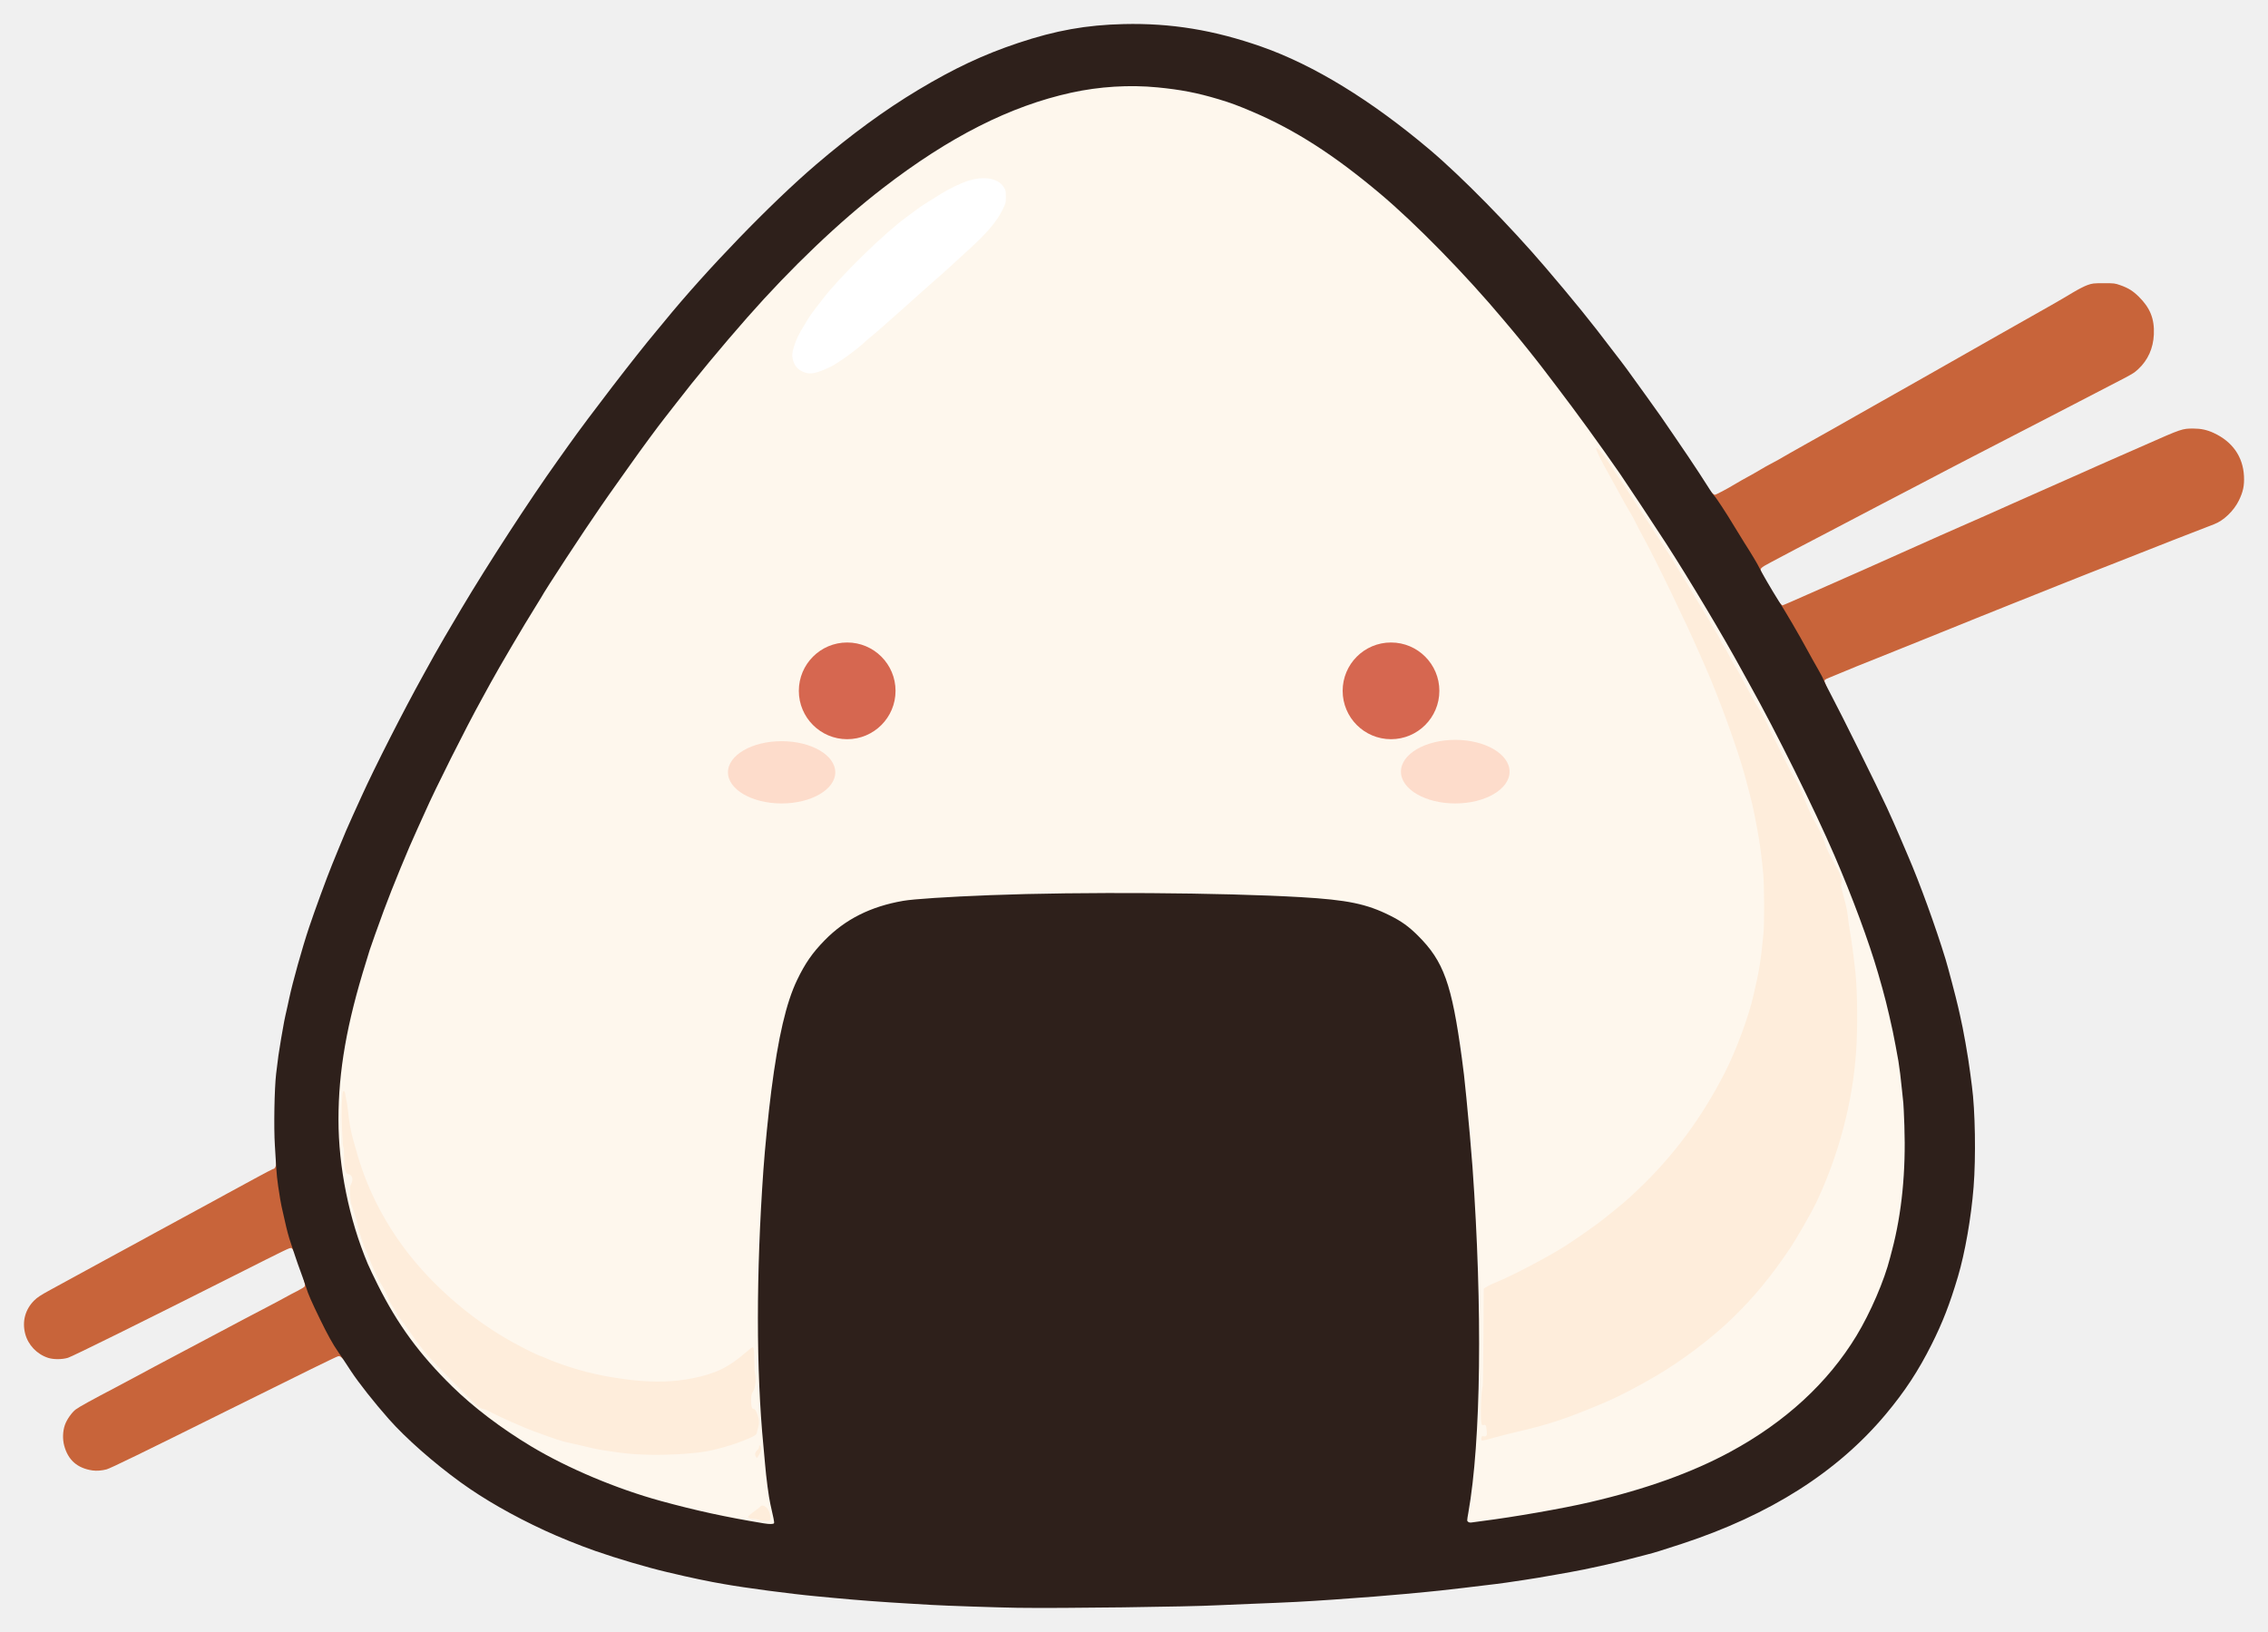
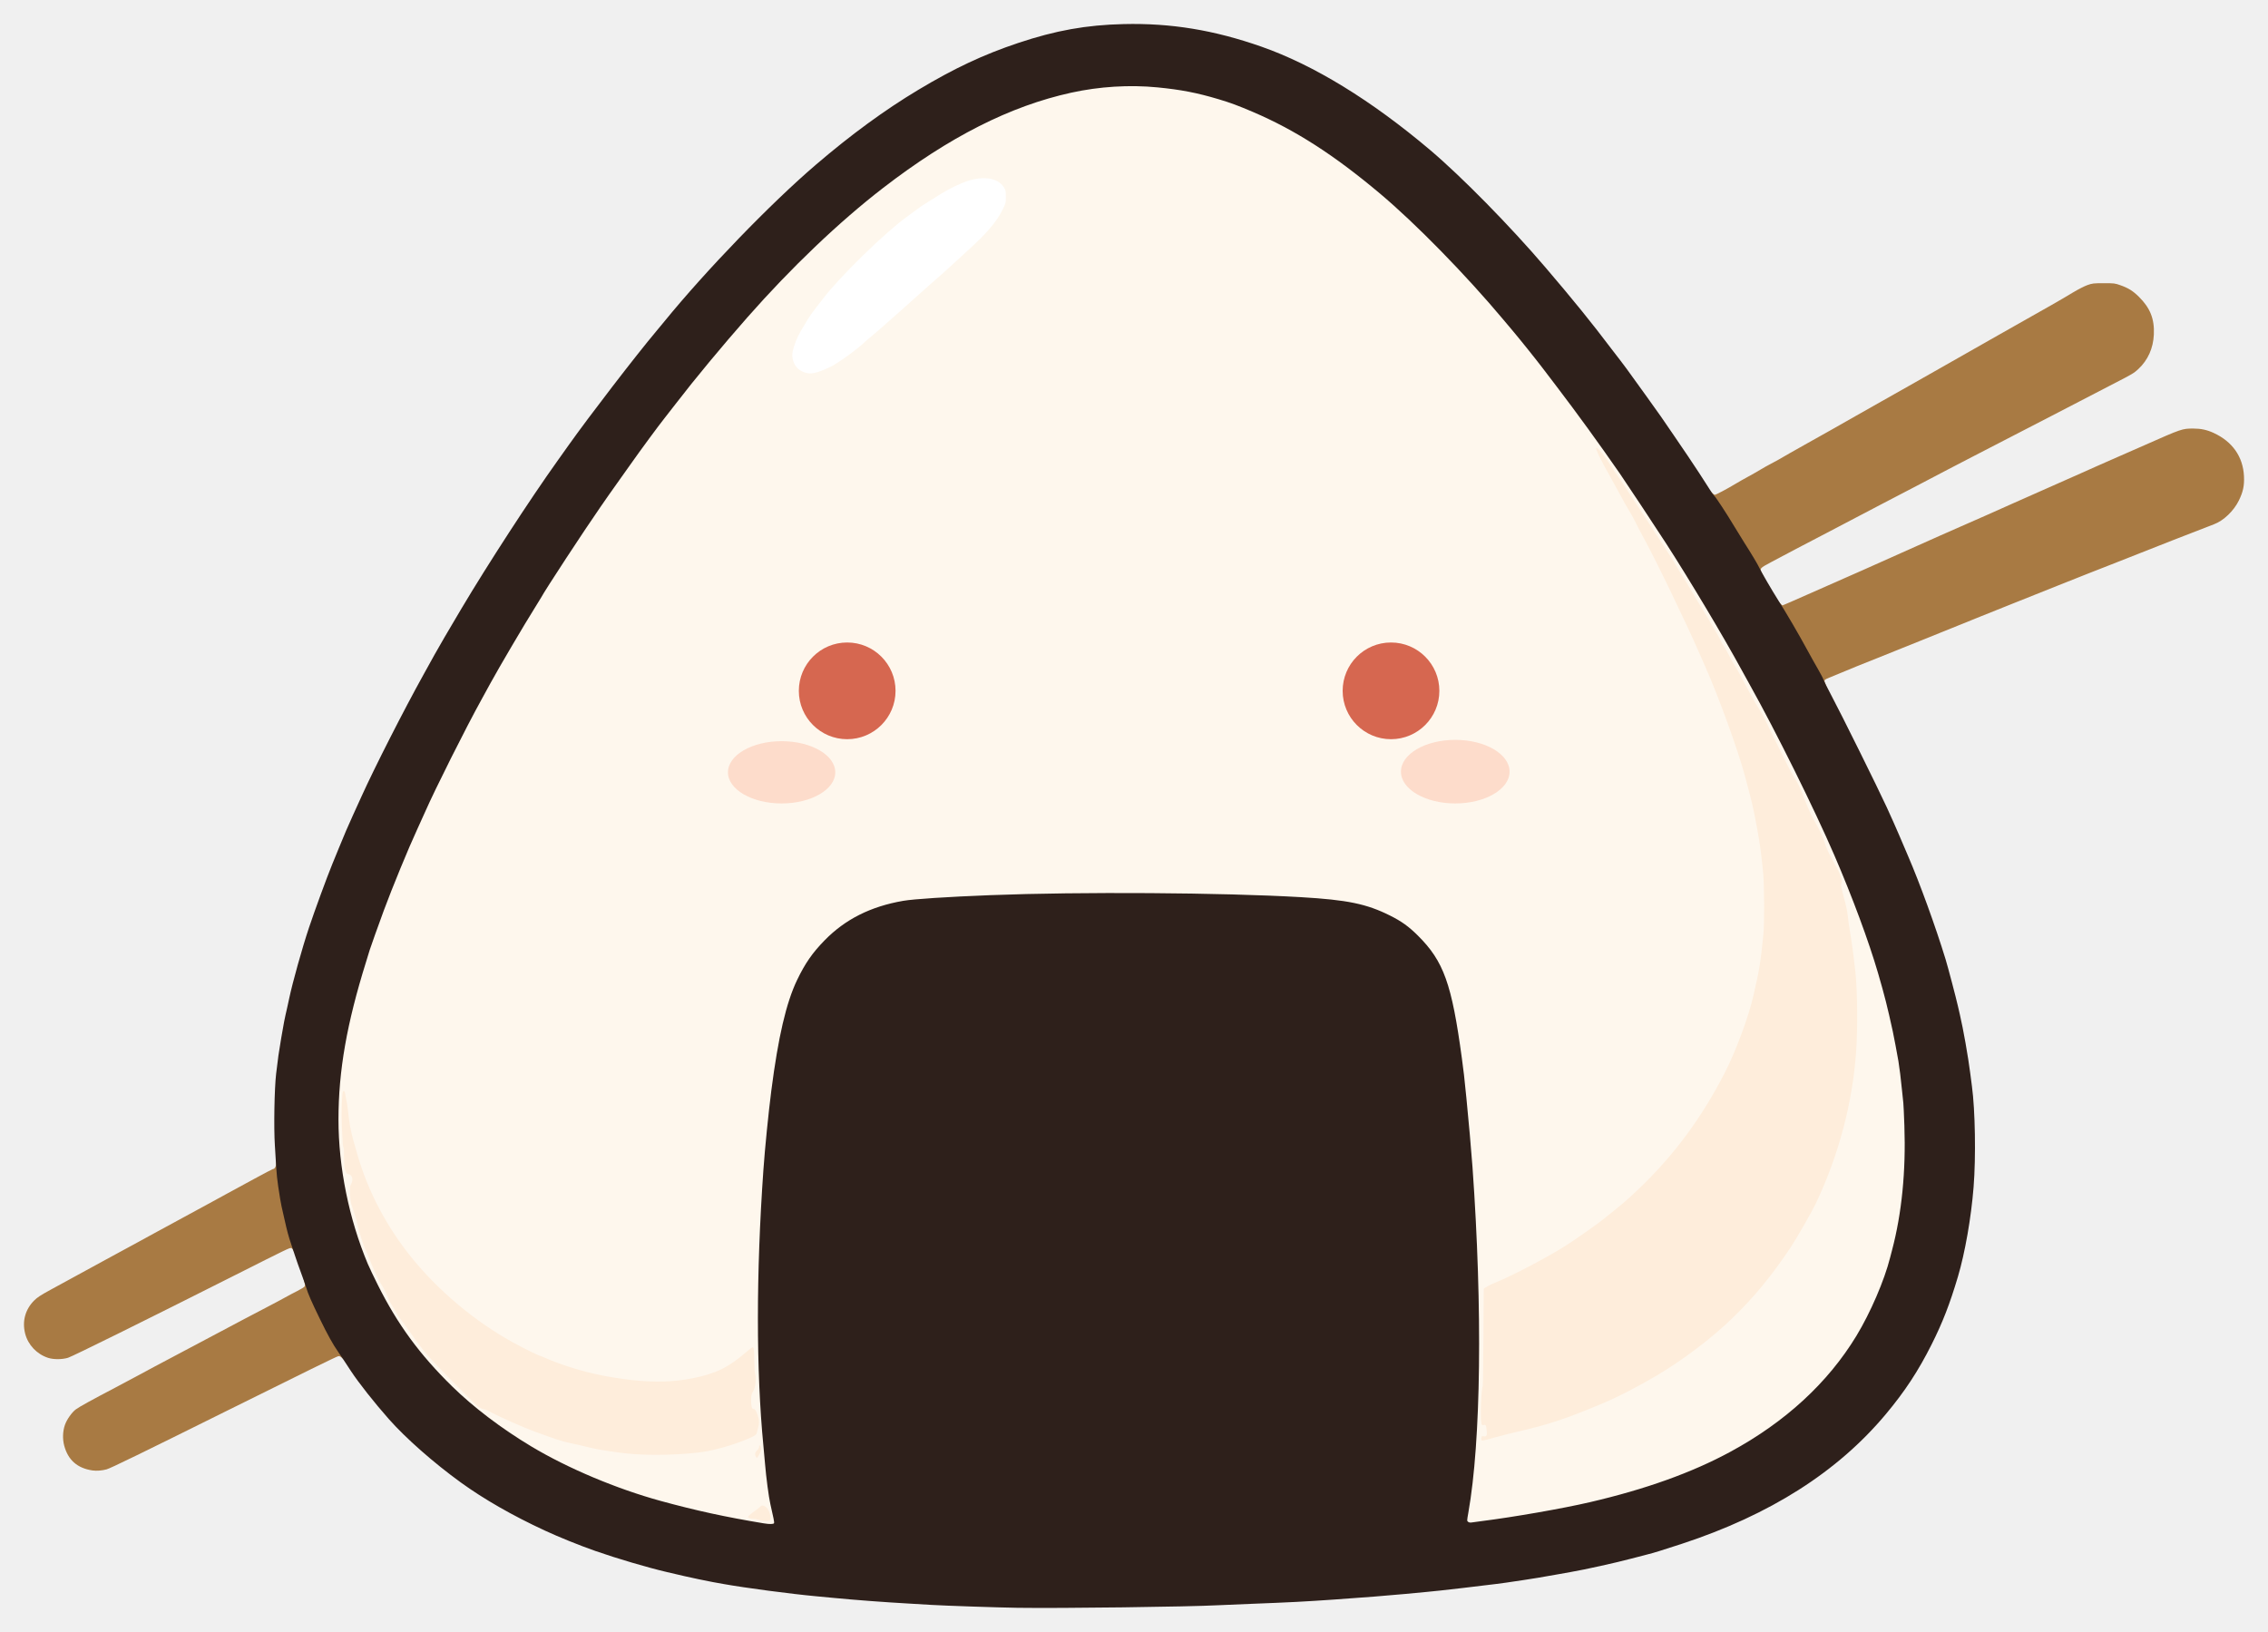
<svg xmlns="http://www.w3.org/2000/svg" viewBox="168 665 3424 2463" role="img" aria-label="Bentotachi's onigiri">
-   <path id="chopsticks" d="m 307.5,2884.987 c -22.695,-3.362 -36.662,-15.602 -42.516,-37.254 -2.709,-10.021 -2.336,-21.823 0.991,-31.382 2.848,-8.183 10.363,-18.906 16.488,-23.526 4.939,-3.725 24.267,-14.389 59.537,-32.847 10.175,-5.325 23,-12.158 28.5,-15.184 10.624,-5.845 42.326,-22.74 85,-45.297 14.3,-7.559 32.975,-17.459 41.5,-22 31.419,-16.736 51.019,-27.076 72,-37.984 11.825,-6.148 25.1,-13.22 29.5,-15.716 4.4,-2.496 12.594,-6.841 18.209,-9.655 5.615,-2.814 10.661,-5.962 11.213,-6.994 0.713,-1.332 0.541,-3.509 -0.594,-7.497 -1.292,-4.541 -1.357,-5.91 -0.341,-7.134 0.692,-0.833 1.696,-1.515 2.232,-1.515 1.426,0 14.56,12.906 16.752,16.462 1.03,1.671 3.204,6.638 4.831,11.039 3.469,9.386 24.22,52.923 31.441,65.966 2.751,4.969 7.196,12.389 9.879,16.488 5.787,8.845 6.133,11.812 1.8,15.457 -1.692,1.424 -3.55,2.589 -4.129,2.589 -0.579,0 -2.803,-1.581 -4.942,-3.514 -3.111,-2.811 -4.411,-3.384 -6.493,-2.861 -3.058,0.767 -52.642,25.081 -165.359,81.086 -129.645,64.415 -178.101,88.016 -184,89.62 -7.188,1.954 -15.282,2.578 -21.5,1.657 z m -66.702,-169.918 c -17.054,-5.453 -30.443,-19.543 -34.816,-36.64 -4.749,-18.569 0.092,-36.447 13.518,-49.919 4.856,-4.873 9.718,-8.047 25.5,-16.651 10.725,-5.846 24,-13.089 29.5,-16.094 5.5,-3.005 15.4,-8.406 22,-12.002 6.6,-3.596 18.75,-10.233 27,-14.749 16.262,-8.902 32.879,-17.926 52.5,-28.512 6.875,-3.709 16.325,-8.89 21,-11.514 4.675,-2.623 25.375,-13.874 46,-25.002 20.625,-11.128 41.325,-22.375 46,-24.995 4.675,-2.619 14.575,-8.036 22,-12.037 7.425,-4.001 25.74,-13.953 40.7,-22.114 14.96,-8.162 27.672,-14.84 28.25,-14.84 2.588,0 5.05,-4.085 5.05,-8.378 0,-7.364 1.976,-7.705 8.559,-1.478 7.239,6.846 8.241,8.925 9.434,19.563 0.921,8.217 1.596,12.644 5.454,35.792 3.396,20.378 9.192,45.49 14.621,63.355 2.67,8.786 2.475,10.537 -1.685,15.142 -4.847,5.365 -7.454,5.302 -9.962,-0.243 -1.057,-2.335 -2.733,-4.398 -3.725,-4.584 -2.456,-0.46 -6.226,1.362 -85.137,41.151 -133.484,67.306 -245.129,122.523 -251.915,124.59 -8.791,2.678 -21.75,2.746 -29.847,0.158 z M 2911.861,1698.295 c -4.724,-4.837 -9.608,-10.82 -10.855,-13.295 -1.247,-2.475 -5.062,-9.225 -8.479,-15 -3.417,-5.775 -9.895,-17.391 -14.397,-25.814 -4.502,-8.422 -9.254,-17.006 -10.56,-19.075 -8.253,-13.073 -24.57,-42.874 -24.57,-44.872 0,-2.579 4.965,-8.239 7.227,-8.239 0.759,0 2.907,1.575 4.773,3.5 1.866,1.925 3.71,3.5 4.098,3.5 0.388,0 17.512,-7.466 38.054,-16.591 20.542,-9.125 45.448,-20.115 55.348,-24.421 16.455,-7.158 28.218,-12.392 86.5,-38.486 46.65,-20.886 76.492,-34.143 90,-39.983 16.229,-7.015 51.059,-22.448 79,-35.003 19.115,-8.589 78.634,-34.974 101.5,-44.994 7.15,-3.133 17.725,-7.854 23.5,-10.489 5.775,-2.636 17.025,-7.596 25,-11.023 7.975,-3.427 30.025,-13.104 49,-21.505 54.542,-24.147 55.595,-24.505 72.098,-24.505 11.704,0 20.731,1.937 30.879,6.625 28.391,13.116 44.359,35.937 45.761,65.403 0.669,14.062 -1.301,23.438 -7.67,36.506 -7.735,15.869 -23.215,30.651 -37.724,36.024 -14.026,5.194 -100.915,39.212 -155.843,61.015 -11.55,4.585 -26.175,10.311 -32.5,12.726 -6.325,2.415 -27.25,10.723 -46.5,18.463 -19.25,7.74 -50.525,20.229 -69.5,27.752 -18.975,7.523 -40.35,16.085 -47.5,19.026 -7.15,2.941 -22,8.946 -33,13.345 -11,4.399 -37.325,15.019 -58.5,23.602 -21.175,8.583 -48.175,19.438 -60,24.123 -26.834,10.632 -47.267,18.918 -61.5,24.941 -6.05,2.56 -13.25,5.541 -16,6.623 -7.837,3.086 -8.29,3.869 -5.583,9.65 2.765,5.904 2.483,8.57 -0.951,8.972 -2.022,0.237 -4.205,-1.434 -11.105,-8.5 z m -95.486,-166.471 c -5.996,-5.805 -9.343,-10.33 -16.146,-21.824 -4.72,-7.975 -10.684,-17.65 -13.254,-21.5 -2.569,-3.85 -9.531,-15.1 -15.471,-25 -5.94,-9.9 -15.458,-25.074 -21.152,-33.72 -5.694,-8.646 -10.353,-16.443 -10.353,-17.327 0,-1.966 5.321,-7.453 7.227,-7.453 0.759,0 2.907,1.575 4.773,3.5 1.866,1.925 4.054,3.5 4.862,3.5 1.758,0 18.607,-8.908 30.852,-16.311 4.832,-2.922 13.286,-7.732 18.786,-10.689 5.5,-2.958 13.958,-7.77 18.795,-10.694 4.837,-2.925 11.137,-6.489 14,-7.921 6.239,-3.122 20.373,-11.042 30.705,-17.207 4.125,-2.461 15.825,-9.051 26,-14.643 10.175,-5.592 26.375,-14.676 36,-20.187 9.625,-5.511 24.925,-14.203 34,-19.316 9.075,-5.113 27.75,-15.683 41.5,-23.487 13.75,-7.804 32.875,-18.609 42.5,-24.01 9.625,-5.401 26.725,-15.094 38,-21.541 35.264,-20.162 63.381,-36.136 96,-54.54 85.017,-47.967 94.096,-53.154 113,-64.563 8.255,-4.982 17.946,-9.949 22.5,-11.532 7.486,-2.602 9.06,-2.781 24.5,-2.794 15.907,-0.013 16.814,0.097 25.23,3.076 11.95,4.23 18.845,8.537 27.789,17.359 17.127,16.892 23.731,33.505 22.659,57 -0.949,20.799 -8.953,38.645 -23.38,52.128 -6.584,6.154 -9.092,7.657 -34.798,20.858 -21.457,11.019 -45.13,23.291 -96,49.765 -39.964,20.799 -79.242,41.089 -119,61.473 -20.35,10.433 -37.45,19.313 -38,19.733 -0.55,0.42 -19.45,10.331 -42,22.023 -22.55,11.693 -49.775,25.885 -60.5,31.537 -40.192,21.182 -59.128,31.111 -81,42.471 -30.982,16.092 -62.325,32.564 -82.25,43.225 -18.607,9.957 -18.554,9.892 -14.506,17.533 1.754,3.311 2.007,4.633 1.151,6 -2.351,3.751 -5.156,2.69 -13.02,-4.923 z" fill="#c8643a" />
+   <path id="chopsticks" d="m 307.5,2884.987 c -22.695,-3.362 -36.662,-15.602 -42.516,-37.254 -2.709,-10.021 -2.336,-21.823 0.991,-31.382 2.848,-8.183 10.363,-18.906 16.488,-23.526 4.939,-3.725 24.267,-14.389 59.537,-32.847 10.175,-5.325 23,-12.158 28.5,-15.184 10.624,-5.845 42.326,-22.74 85,-45.297 14.3,-7.559 32.975,-17.459 41.5,-22 31.419,-16.736 51.019,-27.076 72,-37.984 11.825,-6.148 25.1,-13.22 29.5,-15.716 4.4,-2.496 12.594,-6.841 18.209,-9.655 5.615,-2.814 10.661,-5.962 11.213,-6.994 0.713,-1.332 0.541,-3.509 -0.594,-7.497 -1.292,-4.541 -1.357,-5.91 -0.341,-7.134 0.692,-0.833 1.696,-1.515 2.232,-1.515 1.426,0 14.56,12.906 16.752,16.462 1.03,1.671 3.204,6.638 4.831,11.039 3.469,9.386 24.22,52.923 31.441,65.966 2.751,4.969 7.196,12.389 9.879,16.488 5.787,8.845 6.133,11.812 1.8,15.457 -1.692,1.424 -3.55,2.589 -4.129,2.589 -0.579,0 -2.803,-1.581 -4.942,-3.514 -3.111,-2.811 -4.411,-3.384 -6.493,-2.861 -3.058,0.767 -52.642,25.081 -165.359,81.086 -129.645,64.415 -178.101,88.016 -184,89.62 -7.188,1.954 -15.282,2.578 -21.5,1.657 z m -66.702,-169.918 c -17.054,-5.453 -30.443,-19.543 -34.816,-36.64 -4.749,-18.569 0.092,-36.447 13.518,-49.919 4.856,-4.873 9.718,-8.047 25.5,-16.651 10.725,-5.846 24,-13.089 29.5,-16.094 5.5,-3.005 15.4,-8.406 22,-12.002 6.6,-3.596 18.75,-10.233 27,-14.749 16.262,-8.902 32.879,-17.926 52.5,-28.512 6.875,-3.709 16.325,-8.89 21,-11.514 4.675,-2.623 25.375,-13.874 46,-25.002 20.625,-11.128 41.325,-22.375 46,-24.995 4.675,-2.619 14.575,-8.036 22,-12.037 7.425,-4.001 25.74,-13.953 40.7,-22.114 14.96,-8.162 27.672,-14.84 28.25,-14.84 2.588,0 5.05,-4.085 5.05,-8.378 0,-7.364 1.976,-7.705 8.559,-1.478 7.239,6.846 8.241,8.925 9.434,19.563 0.921,8.217 1.596,12.644 5.454,35.792 3.396,20.378 9.192,45.49 14.621,63.355 2.67,8.786 2.475,10.537 -1.685,15.142 -4.847,5.365 -7.454,5.302 -9.962,-0.243 -1.057,-2.335 -2.733,-4.398 -3.725,-4.584 -2.456,-0.46 -6.226,1.362 -85.137,41.151 -133.484,67.306 -245.129,122.523 -251.915,124.59 -8.791,2.678 -21.75,2.746 -29.847,0.158 z M 2911.861,1698.295 c -4.724,-4.837 -9.608,-10.82 -10.855,-13.295 -1.247,-2.475 -5.062,-9.225 -8.479,-15 -3.417,-5.775 -9.895,-17.391 -14.397,-25.814 -4.502,-8.422 -9.254,-17.006 -10.56,-19.075 -8.253,-13.073 -24.57,-42.874 -24.57,-44.872 0,-2.579 4.965,-8.239 7.227,-8.239 0.759,0 2.907,1.575 4.773,3.5 1.866,1.925 3.71,3.5 4.098,3.5 0.388,0 17.512,-7.466 38.054,-16.591 20.542,-9.125 45.448,-20.115 55.348,-24.421 16.455,-7.158 28.218,-12.392 86.5,-38.486 46.65,-20.886 76.492,-34.143 90,-39.983 16.229,-7.015 51.059,-22.448 79,-35.003 19.115,-8.589 78.634,-34.974 101.5,-44.994 7.15,-3.133 17.725,-7.854 23.5,-10.489 5.775,-2.636 17.025,-7.596 25,-11.023 7.975,-3.427 30.025,-13.104 49,-21.505 54.542,-24.147 55.595,-24.505 72.098,-24.505 11.704,0 20.731,1.937 30.879,6.625 28.391,13.116 44.359,35.937 45.761,65.403 0.669,14.062 -1.301,23.438 -7.67,36.506 -7.735,15.869 -23.215,30.651 -37.724,36.024 -14.026,5.194 -100.915,39.212 -155.843,61.015 -11.55,4.585 -26.175,10.311 -32.5,12.726 -6.325,2.415 -27.25,10.723 -46.5,18.463 -19.25,7.74 -50.525,20.229 -69.5,27.752 -18.975,7.523 -40.35,16.085 -47.5,19.026 -7.15,2.941 -22,8.946 -33,13.345 -11,4.399 -37.325,15.019 -58.5,23.602 -21.175,8.583 -48.175,19.438 -60,24.123 -26.834,10.632 -47.267,18.918 -61.5,24.941 -6.05,2.56 -13.25,5.541 -16,6.623 -7.837,3.086 -8.29,3.869 -5.583,9.65 2.765,5.904 2.483,8.57 -0.951,8.972 -2.022,0.237 -4.205,-1.434 -11.105,-8.5 z m -95.486,-166.471 c -5.996,-5.805 -9.343,-10.33 -16.146,-21.824 -4.72,-7.975 -10.684,-17.65 -13.254,-21.5 -2.569,-3.85 -9.531,-15.1 -15.471,-25 -5.94,-9.9 -15.458,-25.074 -21.152,-33.72 -5.694,-8.646 -10.353,-16.443 -10.353,-17.327 0,-1.966 5.321,-7.453 7.227,-7.453 0.759,0 2.907,1.575 4.773,3.5 1.866,1.925 4.054,3.5 4.862,3.5 1.758,0 18.607,-8.908 30.852,-16.311 4.832,-2.922 13.286,-7.732 18.786,-10.689 5.5,-2.958 13.958,-7.77 18.795,-10.694 4.837,-2.925 11.137,-6.489 14,-7.921 6.239,-3.122 20.373,-11.042 30.705,-17.207 4.125,-2.461 15.825,-9.051 26,-14.643 10.175,-5.592 26.375,-14.676 36,-20.187 9.625,-5.511 24.925,-14.203 34,-19.316 9.075,-5.113 27.75,-15.683 41.5,-23.487 13.75,-7.804 32.875,-18.609 42.5,-24.01 9.625,-5.401 26.725,-15.094 38,-21.541 35.264,-20.162 63.381,-36.136 96,-54.54 85.017,-47.967 94.096,-53.154 113,-64.563 8.255,-4.982 17.946,-9.949 22.5,-11.532 7.486,-2.602 9.06,-2.781 24.5,-2.794 15.907,-0.013 16.814,0.097 25.23,3.076 11.95,4.23 18.845,8.537 27.789,17.359 17.127,16.892 23.731,33.505 22.659,57 -0.949,20.799 -8.953,38.645 -23.38,52.128 -6.584,6.154 -9.092,7.657 -34.798,20.858 -21.457,11.019 -45.13,23.291 -96,49.765 -39.964,20.799 -79.242,41.089 -119,61.473 -20.35,10.433 -37.45,19.313 -38,19.733 -0.55,0.42 -19.45,10.331 -42,22.023 -22.55,11.693 -49.775,25.885 -60.5,31.537 -40.192,21.182 -59.128,31.111 -81,42.471 -30.982,16.092 -62.325,32.564 -82.25,43.225 -18.607,9.957 -18.554,9.892 -14.506,17.533 1.754,3.311 2.007,4.633 1.151,6 -2.351,3.751 -5.156,2.69 -13.02,-4.923 z" fill="#a87a43" />
  <path id="body" d="m 1704,3077.374 c -29.597,-0.446 -110.042,-3.157 -129.5,-4.363 -8.8,-0.546 -24.325,-1.463 -34.5,-2.039 -37.371,-2.115 -79.365,-5.271 -113,-8.49 -8.525,-0.816 -20.675,-1.96 -27,-2.542 -37.914,-3.488 -107.687,-12.72 -139.5,-18.459 -4.95,-0.893 -12.375,-2.229 -16.5,-2.97 -8.087,-1.452 -32.749,-6.612 -42.5,-8.892 -3.3,-0.772 -9.375,-2.185 -13.5,-3.141 -4.125,-0.956 -9.975,-2.313 -13,-3.017 -28.674,-6.668 -76.672,-20.817 -108.112,-31.868 -17.155,-6.03 -23.758,-8.586 -51.638,-19.99 -39.974,-16.35 -94.794,-45.263 -130.742,-68.954 -38.951,-25.67 -92.645,-70.33 -114.68,-95.386 C 746.12,2780.305 723.014,2750.78 711,2732.094 c -4.675,-7.271 -11.39,-17.355 -14.923,-22.407 -10.349,-14.803 -17.626,-27.674 -29.786,-52.687 -13.129,-27.006 -18.393,-39.014 -20.824,-47.5 -0.945,-3.3 -4.406,-13.2 -7.691,-22 -3.285,-8.8 -7.488,-20.725 -9.341,-26.5 -1.852,-5.775 -4.531,-13.875 -5.952,-18 -3.745,-10.869 -6.075,-19.514 -9.971,-37 -1.9,-8.525 -3.942,-17.573 -4.539,-20.107 -0.597,-2.534 -1.48,-7.259 -1.963,-10.5 -0.483,-3.241 -1.853,-11.968 -3.044,-19.393 -1.191,-7.425 -2.529,-20.25 -2.975,-28.5 -0.445,-8.25 -1.345,-23.1 -2,-33 -1.783,-26.958 -0.749,-86.065 1.898,-108.5 2.953,-25.033 3.816,-31.098 7.612,-53.5 4.064,-23.981 4.668,-27.045 9.464,-48 0.504,-2.2 1.675,-7.6 2.602,-12 5.144,-24.398 19.594,-76.082 29.916,-107 8.543,-25.591 26.847,-75.506 35.02,-95.5 2.585,-6.325 7.093,-17.35 10.017,-24.5 9.252,-22.625 13.079,-31.539 21.251,-49.5 4.379,-9.625 10.31,-22.675 13.18,-29 20.345,-44.838 63.541,-129.69 93.415,-183.5 5.496,-9.9 12.97,-23.4 16.608,-30 6.334,-11.491 20.72,-36.145 40.612,-69.6 40.022,-67.31 103.397,-164.815 144.875,-222.9 4.517,-6.325 12.201,-17.125 17.075,-24 30.629,-43.197 101.922,-135.914 131.872,-171.501 3.35,-3.98 8.791,-10.548 12.091,-14.594 9.473,-11.616 47.997,-56.442 57.435,-66.832 70.944,-78.088 130.675,-135.516 191.565,-184.178 43.36,-34.652 79.258,-59.893 119.67,-84.145 54.291,-32.58 98.653,-53.405 151.007,-70.885 56.687,-18.927 102.869,-27.192 159.324,-28.514 71.271,-1.669 136.229,8.983 207.869,34.086 60.223,21.102 127.602,58.471 192.345,106.676 72.289,53.822 126.608,104.631 199.798,186.887 40.343,45.34 86.675,101.777 121.499,148 3.522,4.675 8.729,11.425 11.571,15 5.4,6.793 10.15,13.297 39.802,54.5 22.02,30.597 24.754,34.502 43.074,61.5 8.024,11.825 17.211,25.325 20.416,30 8.088,11.799 27.801,41.941 33.431,51.118 2.571,4.19 5.419,8.237 6.329,8.992 2.533,2.102 18.213,25.903 29.743,45.148 5.681,9.483 12.9,21.22 16.041,26.083 9.624,14.899 21.105,34.089 22.565,37.717 1.645,4.089 20.009,35.663 28.175,48.442 11.788,18.448 31.112,51.493 43.858,75 5.07,9.35 12.491,22.625 16.491,29.5 4,6.875 7.793,14.147 8.43,16.159 0.637,2.013 5.684,12.137 11.217,22.5 14.905,27.916 70.927,140.996 84.391,170.341 6.435,14.025 14.839,32.925 18.676,42 3.837,9.075 9.794,23.025 13.238,31 17.945,41.554 41.626,106.751 56.844,156.5 3.603,11.778 15.665,57.589 18.694,71 1.118,4.95 2.457,10.8 2.975,13 4.927,20.903 12.347,62.883 15.465,87.5 0.871,6.875 2.041,15.875 2.599,20 4.927,36.378 6.089,106.914 2.505,152.071 -3.677,46.33 -12.935,99.301 -23.67,135.429 -12.27,41.294 -23.111,69.19 -39.831,102.5 -20.475,40.789 -40.222,70.658 -71.07,107.5 -61.339,73.257 -165.435,137.045 -290.969,178.302 -29.044,9.545 -42.782,13.773 -52.5,16.157 -4.95,1.214 -15.525,3.962 -23.5,6.107 -22.883,6.154 -70.658,16.709 -92.5,20.438 -4.4,0.751 -12.95,2.276 -19,3.388 -16.91,3.109 -45.37,7.869 -51.5,8.612 -3.025,0.367 -9.325,1.3 -14,2.073 -12.408,2.051 -37.387,5.228 -78.25,9.949 -32.109,3.71 -40.25,4.596 -54.75,5.957 -8.525,0.8 -22.925,2.158 -32,3.016 -26.312,2.489 -63.4,5.407 -107.5,8.457 -45.629,3.155 -63.69,4.087 -126.5,6.523 -20.625,0.8 -42.225,1.709 -48,2.021 -44.1,2.377 -237.908,4.855 -303,3.873 z" fill="#fef7ed" />
  <path id="shade" d="m 1321,2960.891 c -3.575,-0.392 -7.767,-1.202 -9.315,-1.802 -1.548,-0.599 -4.725,-1.09 -7.059,-1.09 -2.334,0 -5.117,-0.649 -6.185,-1.443 -1.875,-1.393 -1.821,-1.548 1.559,-4.521 1.925,-1.693 5.993,-4.821 9.04,-6.952 3.047,-2.131 6.14,-4.597 6.872,-5.479 3.662,-4.413 11.545,0.951 13.89,9.452 3.23,11.704 2.235,13.042 -8.803,11.834 z m -11.965,-96.826 c -1.831,-3.42 -1.162,-6.622 1.965,-9.408 1.865,-1.662 3,-3.647 3,-5.249 0,-4.14 2.458,-2.254 2.827,2.168 0.237,2.848 -0.448,5.361 -2.5,9.169 -1.555,2.886 -3.149,5.248 -3.542,5.25 -0.393,0 -1.181,-0.867 -1.75,-1.931 z M 1136.5,2860.957 c -15.886,-0.699 -25.802,-1.692 -45,-4.51 -20.395,-2.993 -23.087,-3.526 -48,-9.506 -4.4,-1.056 -12.43,-2.859 -17.845,-4.006 -9.708,-2.057 -17.705,-4.692 -51.148,-16.858 -14.291,-5.199 -52.575,-22.065 -63.007,-27.758 -7.789,-4.251 -10.267,-5.305 -13.697,-5.827 -2.074,-0.316 -5.805,-2.193 -8.5,-4.277 -2.642,-2.043 -20.339,-19.465 -39.327,-38.715 -36.073,-36.571 -42.494,-44.108 -65.716,-77.145 -5.632,-8.012 -11.554,-16.065 -13.162,-17.895 -1.607,-1.831 -3.25,-4.37 -3.65,-5.644 -0.4,-1.274 -3.083,-5.916 -5.961,-10.316 -2.878,-4.4 -5.568,-9.081 -5.976,-10.402 -1.445,-4.672 -8.673,-19.621 -10.922,-22.589 -4.092,-5.4 -14.797,-28.532 -21.219,-45.852 -0.784,-2.114 -2.333,-5.624 -3.444,-7.8 -3.139,-6.152 -10.053,-27.718 -11.978,-37.357 -0.93,-4.658 -2.157,-9.033 -4.487,-16 -1.868,-5.585 -2.87,-8.691 -5.165,-16 -0.898,-2.862 -1.697,-9.632 -1.868,-15.834 -0.256,-9.281 -0.022,-11.288 1.632,-14 3.744,-6.14 1.724,-14.2 -3.722,-14.851 -1.451,-0.173 -2.961,-0.99 -3.356,-1.815 -3.045,-6.365 -3.484,-9.266 -3.484,-23 0,-7.975 -0.415,-15.146 -0.923,-15.934 -1.04,-1.617 -1.196,-3.608 -2.465,-31.566 -0.932,-20.537 0.116,-51.129 1.811,-52.823 1.654,-1.654 2.883,0.271 3.56,5.574 0.369,2.887 1.107,6.824 1.64,8.749 0.534,1.925 1.39,7.325 1.903,12 3.085,28.101 4.46,34.594 14.937,70.5 15.999,54.834 43.998,107.874 81.293,154 40.754,50.404 95.713,96.497 152.244,127.685 16.678,9.201 40.121,20.815 42.016,20.815 0.363,0 4.333,1.618 8.822,3.595 19.301,8.502 50.098,18.494 70.662,22.926 4.125,0.889 9.3,2.042 11.5,2.562 8.07,1.907 34.369,6.043 47.5,7.471 34.271,3.725 63.463,2.89 91,-2.603 35.747,-7.13 54.19,-16.099 81.638,-39.701 4.637,-3.987 8.811,-7.25 9.274,-7.25 2.248,0 2.801,3.805 2.881,19.801 0.052,10.42 0.558,18.731 1.272,20.896 0.792,2.401 0.955,6.452 0.489,12.199 -0.556,6.871 -1.287,9.636 -3.626,13.726 -2.638,4.613 -2.929,6.01 -2.929,14.059 0,9.437 1.211,12.799 4.615,12.812 1.283,0.01 2.559,1.983 4.523,7.007 3.121,7.984 3.497,13.616 1.398,20.912 -0.805,2.798 -1.7,6.27 -1.988,7.715 -0.673,3.374 -2.517,4.521 -17.048,10.61 -18.186,7.62 -45.672,15.475 -63.5,18.148 -24.883,3.731 -63.249,5.402 -93.5,4.071 z m 1267.965,-22.014 c -0.359,-0.581 -0.369,-2.188 -0.022,-3.571 0.54,-2.151 1.037,-2.425 3.435,-1.899 4.22,0.927 5.414,-1.185 4.619,-8.17 -1.039,-9.127 -1.278,-9.597 -4.558,-8.941 -2.653,0.531 -2.91,0.304 -3.554,-3.126 -1.723,-9.185 -0.131,-51.603 2.071,-55.165 0.369,-0.597 0.843,-33.819 1.054,-73.828 0.211,-40.009 0.407,-73.038 0.437,-73.398 0.088,-1.085 10.596,-6.684 18.314,-9.759 23.955,-9.546 79.447,-38.722 105.739,-55.595 15.713,-10.083 45.685,-31.113 55.505,-38.944 31.501,-25.122 35.801,-28.792 53.853,-45.963 53.432,-50.824 95.855,-108.083 130.828,-176.584 16.894,-33.09 35.794,-84.126 42.957,-116 1.051,-4.675 2.983,-13.225 4.295,-19 3.832,-16.871 6.869,-35.446 8.462,-51.75 0.605,-6.188 1.662,-16.312 2.349,-22.5 1.516,-13.64 1.361,-71.492 -0.24,-89.75 -2.17,-24.752 -5.244,-47.868 -9.041,-68 -6.805,-36.081 -6.981,-36.841 -18.46,-79.84 -10.491,-39.299 -39.603,-119.64 -60.028,-165.66 -3.662,-8.25 -7.924,-17.925 -9.473,-21.5 -19.15,-44.208 -66.652,-142.444 -84.139,-174 -4.114,-7.425 -9.163,-17.075 -11.218,-21.444 -2.055,-4.369 -5.827,-11.344 -8.382,-15.5 -4.83,-7.857 -10.241,-17.521 -20.751,-37.056 -3.403,-6.325 -8.131,-14.875 -10.507,-19 -13.437,-23.33 -22.338,-42 -20.023,-42 2.966,0 13.736,13.643 24.133,30.571 2.542,4.139 5.932,9.191 7.533,11.227 1.601,2.036 6.238,8.877 10.304,15.202 4.066,6.325 13.051,19.976 19.967,30.335 6.916,10.359 14.317,21.609 16.447,25 4.932,7.851 11.373,17.751 25.804,39.665 6.339,9.625 13.683,21.325 16.322,26 2.638,4.675 6.444,10.975 8.457,14 2.013,3.025 7.52,12.025 12.239,20 4.719,7.975 10.093,17.059 11.943,20.188 1.85,3.128 6.121,10.103 9.492,15.5 3.371,5.397 8.393,13.863 11.162,18.812 2.768,4.95 6.915,12.047 9.216,15.77 2.301,3.724 4.68,8.224 5.287,10 0.607,1.776 2.41,4.947 4.006,7.046 1.596,2.099 4.947,7.949 7.447,13 2.5,5.051 5.752,10.984 7.226,13.184 3.784,5.646 11.695,19.811 19.476,34.876 3.658,7.082 7.754,14.499 9.101,16.482 1.348,1.983 2.465,4.064 2.482,4.624 0.018,0.56 2.941,5.518 6.497,11.018 3.556,5.5 7.838,12.925 9.517,16.5 6.93,14.755 17.694,36.831 21.18,43.438 2.05,3.884 5.562,10.887 7.806,15.562 6.854,14.281 11.885,23.652 17.502,32.599 2.953,4.704 7.025,12.905 9.049,18.226 7.118,18.713 13.305,32.864 18.462,42.222 11.187,20.301 13.328,24.811 16.588,34.953 1.856,5.775 5.223,13.875 7.481,18 2.258,4.125 5.234,9.75 6.613,12.5 1.379,2.75 3.305,6.127 4.282,7.503 0.976,1.377 3.228,6.271 5.004,10.875 2.875,7.455 3.106,8.78 2.111,12.101 -1.192,3.977 -1.449,2.624 5.723,30.021 1.656,6.325 3.319,15.1 3.696,19.5 0.377,4.4 2.012,15.875 3.633,25.5 2.782,16.517 5.462,36.503 7.779,58 3.247,30.135 3.783,86.837 1.162,123 -5.606,77.343 -26.54,155.843 -60.801,228.001 -5.906,12.438 -29.485,53.6 -37.807,65.999 -30.209,45.007 -55.911,76.1 -90.117,109.018 -29.942,28.814 -74.154,62.222 -111.428,84.197 -31.112,18.343 -59.417,32.921 -83.462,42.987 -55.086,23.06 -79.412,31.132 -127.5,42.307 -10.725,2.492 -26.715,6.547 -35.534,9.011 -17.451,4.875 -18.038,4.981 -19.001,3.422 z" fill="#feeddb" />
  <path id="highlight" d="m 1382.255,1227.104 c -8.991,-3.345 -14.187,-8.768 -16.786,-17.523 -2.112,-7.112 -1.806,-11.899 1.409,-22.081 3.171,-10.041 7.558,-19.088 15.03,-31 2.76,-4.4 5.91,-9.621 7.001,-11.603 1.09,-1.982 5.608,-8.281 10.04,-14 4.432,-5.718 9.744,-12.592 11.805,-15.276 25.389,-33.059 91.455,-97.727 124.747,-122.106 4.4,-3.222 12.05,-8.866 17,-12.541 4.95,-3.676 10.125,-7.251 11.5,-7.945 1.375,-0.694 6.775,-4.054 12,-7.466 17.747,-11.589 29.75,-18.098 45.203,-24.513 27.486,-11.411 52.681,-8.72 62.297,6.653 2.792,4.465 3,5.461 3,14.405 0,9.57 -0.021,9.651 -5.177,20 -9.012,18.087 -23.797,35.34 -52.757,61.562 -9.386,8.499 -19.316,17.583 -22.066,20.187 -6.343,6.006 -20.982,19.065 -34.5,30.776 -5.775,5.003 -14.347,12.644 -19.05,16.981 -4.702,4.337 -13.688,12.385 -19.968,17.885 -6.28,5.5 -14.412,12.7 -18.072,16 -12.45,11.227 -26.621,23.546 -32.023,27.839 -2.963,2.355 -7.413,6.211 -9.888,8.57 -11.404,10.868 -40.684,31.942 -51.433,37.02 -20.805,9.827 -29.83,11.704 -39.313,8.176 z" fill="#ffffff" />
  <g id="blush" fill="#fddccb">
    <ellipse cx="1348" cy="1831" rx="81" ry="47" />
    <ellipse cx="2365" cy="1830" rx="82" ry="48" />
  </g>
  <g id="eyes" fill="#d66750">
    <circle cx="1447" cy="1708" r="73" />
    <circle cx="2268" cy="1708" r="73" />
  </g>
  <path id="outline-and-nori" d="m 1704,3092.374 c -29.597,-0.446 -110.042,-3.157 -129.5,-4.363 -8.8,-0.546 -24.325,-1.463 -34.5,-2.039 -37.371,-2.115 -79.365,-5.271 -113,-8.49 -8.525,-0.816 -20.675,-1.96 -27,-2.542 -37.914,-3.488 -107.687,-12.72 -139.5,-18.459 -4.95,-0.893 -12.375,-2.229 -16.5,-2.97 -8.087,-1.452 -32.749,-6.612 -42.5,-8.892 -3.3,-0.772 -9.375,-2.185 -13.5,-3.141 -4.125,-0.956 -9.975,-2.313 -13,-3.017 -28.674,-6.668 -76.672,-20.817 -108.112,-31.868 -24.743,-8.697 -54.132,-20.57 -76.405,-30.867 -48.256,-22.309 -91.88,-47.28 -126.865,-72.62 -40.933,-29.648 -83.01,-66.71 -108.545,-95.606 -21.932,-24.82 -45.658,-54.873 -57.236,-72.5 -4.154,-6.325 -9.181,-13.975 -11.171,-17 -1.99,-3.025 -5.503,-8.2 -7.806,-11.5 -8.134,-11.651 -16.271,-26.26 -27.569,-49.5 -13.129,-27.006 -18.393,-39.014 -20.824,-47.5 -0.945,-3.3 -4.406,-13.2 -7.691,-22 -3.285,-8.8 -7.488,-20.725 -9.341,-26.5 -1.852,-5.775 -4.531,-13.875 -5.952,-18 -3.745,-10.869 -6.075,-19.514 -9.971,-37 -1.9,-8.525 -3.942,-17.573 -4.539,-20.107 -0.597,-2.534 -1.48,-7.259 -1.963,-10.5 -0.483,-3.241 -1.853,-11.968 -3.044,-19.393 -1.191,-7.425 -2.529,-20.25 -2.975,-28.5 -0.445,-8.25 -1.345,-23.1 -2,-33 -1.783,-26.958 -0.749,-86.065 1.898,-108.5 2.953,-25.033 3.816,-31.098 7.612,-53.5 4.064,-23.981 4.668,-27.045 9.464,-48 0.504,-2.2 1.675,-7.6 2.602,-12 5.144,-24.398 19.594,-76.082 29.916,-107 8.543,-25.591 26.847,-75.506 35.02,-95.5 2.585,-6.325 7.093,-17.35 10.017,-24.5 9.252,-22.625 13.079,-31.539 21.251,-49.5 4.379,-9.625 10.31,-22.675 13.18,-29 20.345,-44.838 63.541,-129.69 93.415,-183.5 5.496,-9.9 12.97,-23.4 16.608,-30 6.334,-11.491 20.72,-36.145 40.612,-69.6 40.022,-67.31 103.397,-164.815 144.875,-222.9 4.517,-6.325 12.201,-17.125 17.075,-24 30.629,-43.197 101.922,-135.914 131.872,-171.501 3.35,-3.98 8.791,-10.548 12.091,-14.594 63.952,-78.422 160.967,-178.796 229.5,-237.447 53.004,-45.361 103.678,-82.407 154.17,-112.707 54.291,-32.58 98.653,-53.405 151.007,-70.885 56.687,-18.927 102.869,-27.192 159.324,-28.514 71.271,-1.669 136.229,8.983 207.869,34.086 78.908,27.65 165.974,80.99 254.631,155.998 47.725,40.377 120.614,114.566 174.041,177.142 42.872,50.214 69.434,83.008 99.959,123.412 5.225,6.916 11.132,14.585 13.127,17.042 3.804,4.685 8.8,11.537 38.256,52.468 22.02,30.597 24.754,34.502 43.074,61.5 8.024,11.825 17.211,25.325 20.416,30 8.088,11.799 27.801,41.941 33.431,51.118 2.571,4.19 5.419,8.237 6.329,8.992 2.533,2.102 18.213,25.903 29.743,45.148 5.681,9.483 12.9,21.22 16.041,26.083 9.624,14.899 21.105,34.089 22.565,37.717 1.645,4.089 20.009,35.663 28.175,48.442 11.788,18.448 31.112,51.493 43.858,75 5.07,9.35 12.491,22.625 16.491,29.5 4,6.875 7.793,14.147 8.43,16.159 0.637,2.013 5.684,12.137 11.217,22.5 14.905,27.916 70.927,140.996 84.391,170.341 6.435,14.025 14.839,32.925 18.676,42 3.837,9.075 9.794,23.025 13.238,31 17.945,41.554 41.626,106.751 56.844,156.5 3.603,11.778 15.665,57.589 18.694,71 1.118,4.95 2.457,10.8 2.975,13 4.927,20.903 12.347,62.883 15.465,87.5 0.871,6.875 2.041,15.875 2.599,20 4.927,36.378 6.089,106.914 2.505,152.071 -3.677,46.33 -12.935,99.301 -23.67,135.429 -12.27,41.294 -23.111,69.19 -39.831,102.5 -19.946,39.734 -40.287,70.707 -68.96,105 -73.002,87.312 -174.765,151.988 -308.08,195.802 -29.044,9.545 -42.782,13.773 -52.5,16.157 -4.95,1.214 -15.525,3.962 -23.5,6.107 -22.883,6.154 -70.658,16.709 -92.5,20.438 -4.4,0.751 -12.95,2.276 -19,3.388 -16.91,3.109 -45.37,7.869 -51.5,8.612 -3.025,0.367 -9.325,1.3 -14,2.073 -12.408,2.051 -37.387,5.228 -78.25,9.949 -32.109,3.71 -40.25,4.596 -54.75,5.957 -8.525,0.8 -22.925,2.158 -32,3.016 -26.312,2.489 -63.4,5.407 -107.5,8.457 -45.629,3.155 -63.69,4.087 -126.5,6.523 -20.625,0.8 -42.225,1.709 -48,2.021 -44.1,2.377 -237.908,4.855 -303,3.873 z m -367.367,-127.859 c 0.487,-1.269 -0.854,-8.125 -5.677,-29.015 -2.399,-10.39 -6.308,-40.023 -7.981,-60.5 -0.517,-6.325 -1.617,-18.475 -2.445,-27 -11.076,-114.03 -11.091,-259.546 -0.043,-416.5 2.329,-33.09 7.621,-86.114 11.955,-119.804 10.454,-81.253 22.492,-132.903 38.966,-167.196 12.051,-25.086 23.097,-41.008 41.513,-59.84 31.117,-31.819 69.519,-51.123 118.579,-59.608 15.912,-2.752 66.351,-6.046 131.5,-8.588 135.666,-5.293 350.734,-3.904 469,3.029 70.269,4.119 99.119,10.073 134.5,27.759 17.398,8.697 28.294,16.527 42.073,30.236 39.011,38.812 51.163,72.678 66.384,185.012 3.012,22.226 3.324,24.972 6.937,61 3.135,31.261 7.574,81.523 9.14,103.5 15.3,214.658 12.904,413.644 -6.284,521.852 -2.176,12.273 -2.178,12.362 -0.22,13.806 1.196,0.882 3.15,1.244 4.97,0.922 1.65,-0.292 8.4,-1.212 15,-2.043 48.915,-6.162 122.299,-18.976 163.5,-28.548 84.393,-19.608 154.195,-44.641 212.37,-76.161 82.829,-44.878 147.199,-104.089 190.233,-174.988 21.14,-34.828 42.227,-83.735 50.808,-117.84 0.346,-1.375 1.7,-6.55 3.009,-11.5 14.726,-55.685 21.032,-119.347 18.62,-188 -0.58,-16.5 -1.282,-31.8 -1.562,-34 -0.28,-2.2 -1.169,-10.75 -1.977,-19 -1.688,-17.244 -3.886,-35.108 -5.474,-44.5 -1.723,-10.193 -6.955,-37.825 -8.52,-45 -8.108,-37.169 -12.338,-53.897 -22.125,-87.5 -14.134,-48.527 -38.959,-115.497 -66.168,-178.5 -30.199,-69.925 -87.772,-185.995 -127.727,-257.5 -3.688,-6.6 -9.533,-17.191 -12.988,-23.536 -26.889,-49.371 -78.261,-135.381 -113.036,-189.251 -15.317,-23.728 -61.654,-93.771 -69.756,-105.443 -32.722,-47.139 -64.356,-90.724 -95.525,-131.611 -6.775,-8.887 -16.426,-21.558 -21.446,-28.158 -10.208,-13.419 -34.412,-43.603 -45.182,-56.345 -3.88,-4.59 -9.979,-11.839 -13.554,-16.109 -57.228,-68.358 -132.875,-145.675 -187,-191.127 -69.388,-58.27 -127.522,-95.589 -191.5,-122.933 -22.662,-9.686 -34.056,-13.904 -52,-19.252 -32.512,-9.689 -56.671,-14.366 -92,-17.808 -42.362,-4.128 -87.758,-1.34 -130.286,8.001 -92.372,20.29 -184.058,66.735 -284.2,143.967 -66.096,50.975 -138.659,120.205 -205.014,195.597 -37.967,43.138 -79.637,93.395 -106.966,129.009 -4.643,6.05 -12.362,15.95 -17.153,22 -10.654,13.452 -36.027,47.906 -52.881,71.807 -6.875,9.75 -15.875,22.429 -20,28.175 -4.125,5.746 -9.461,13.276 -11.859,16.733 -2.397,3.457 -8.108,11.685 -12.69,18.285 -25.298,36.439 -83.759,125.682 -89.446,136.543 -0.707,1.351 -4.979,8.307 -9.493,15.457 -15.049,23.837 -54.48,90.823 -66.991,113.803 -4.55,8.358 -10.639,19.472 -13.531,24.697 -23.638,42.712 -70,135.107 -85.357,170.111 -2.99,6.814 -8.468,18.915 -12.175,26.89 -12.437,26.759 -37.487,87.645 -49.953,121.415 -7.662,20.756 -20.369,56.33 -21.284,59.585 -0.541,1.925 -3.024,10.025 -5.517,18 -29.23,93.493 -41.701,164.756 -41.703,238.313 -0.002,71.889 15.919,150.31 44.195,217.687 2.193,5.225 9.053,19.625 15.246,32 29.843,59.638 63.069,104.979 112.212,153.127 32.373,31.717 74.328,63.537 119.554,90.675 54.85,32.912 128.758,64.023 195.535,82.308 53.007,14.515 97.998,24.293 155.257,33.744 8.995,1.485 14.982,1.355 15.633,-0.34 z" fill="#2e201b" fill-rule="evenodd" />
</svg>
